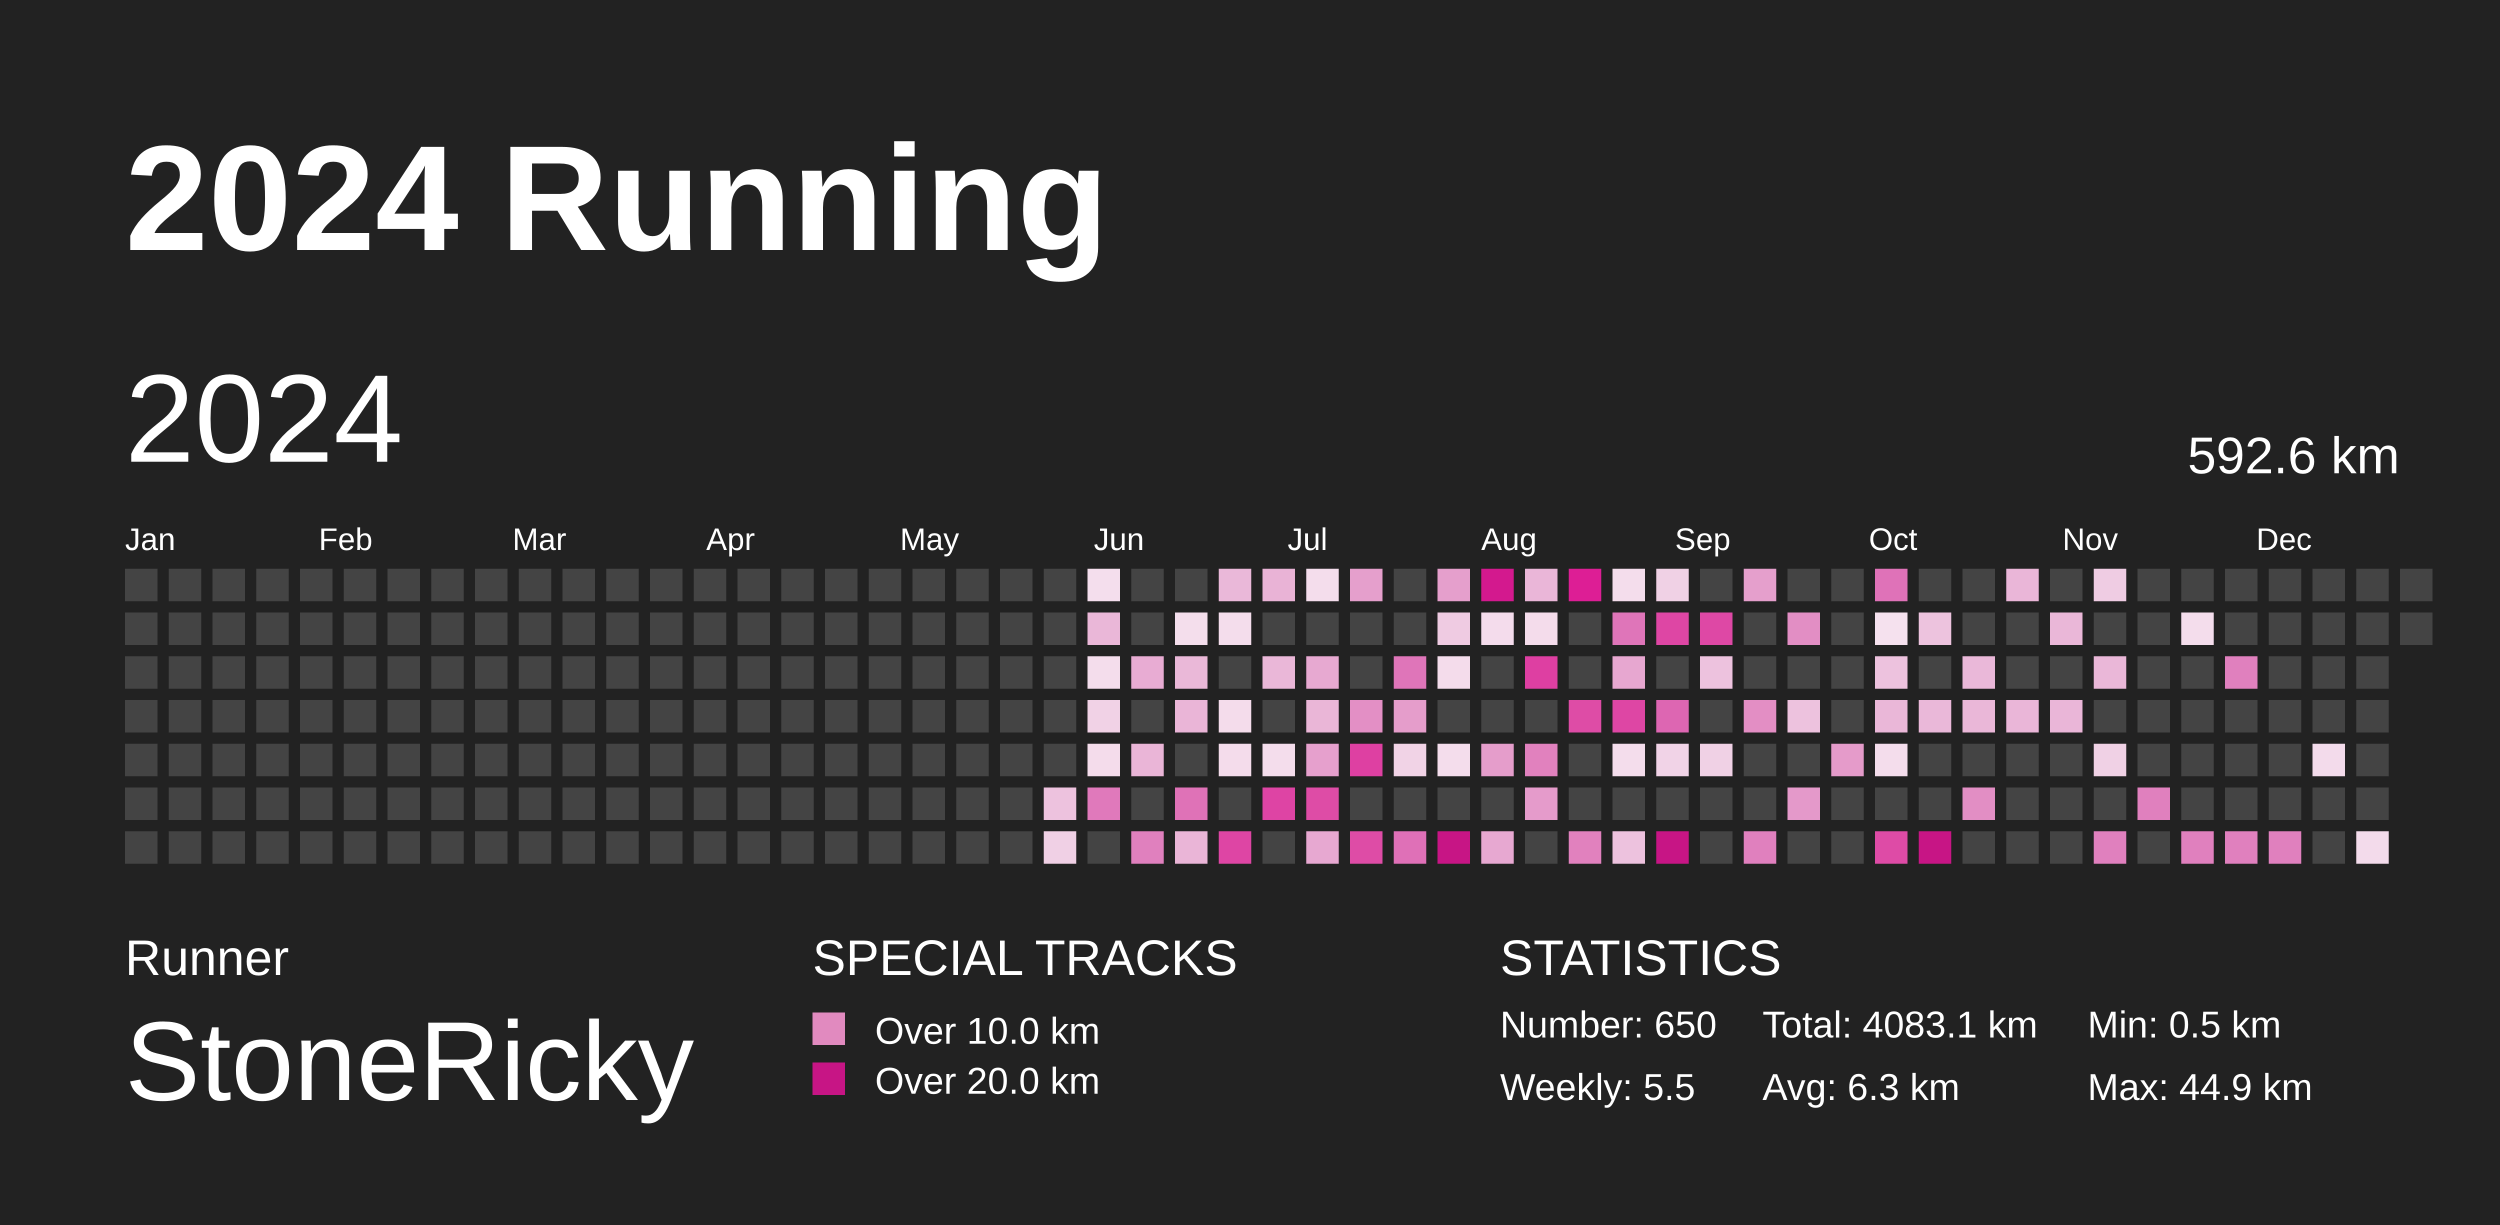
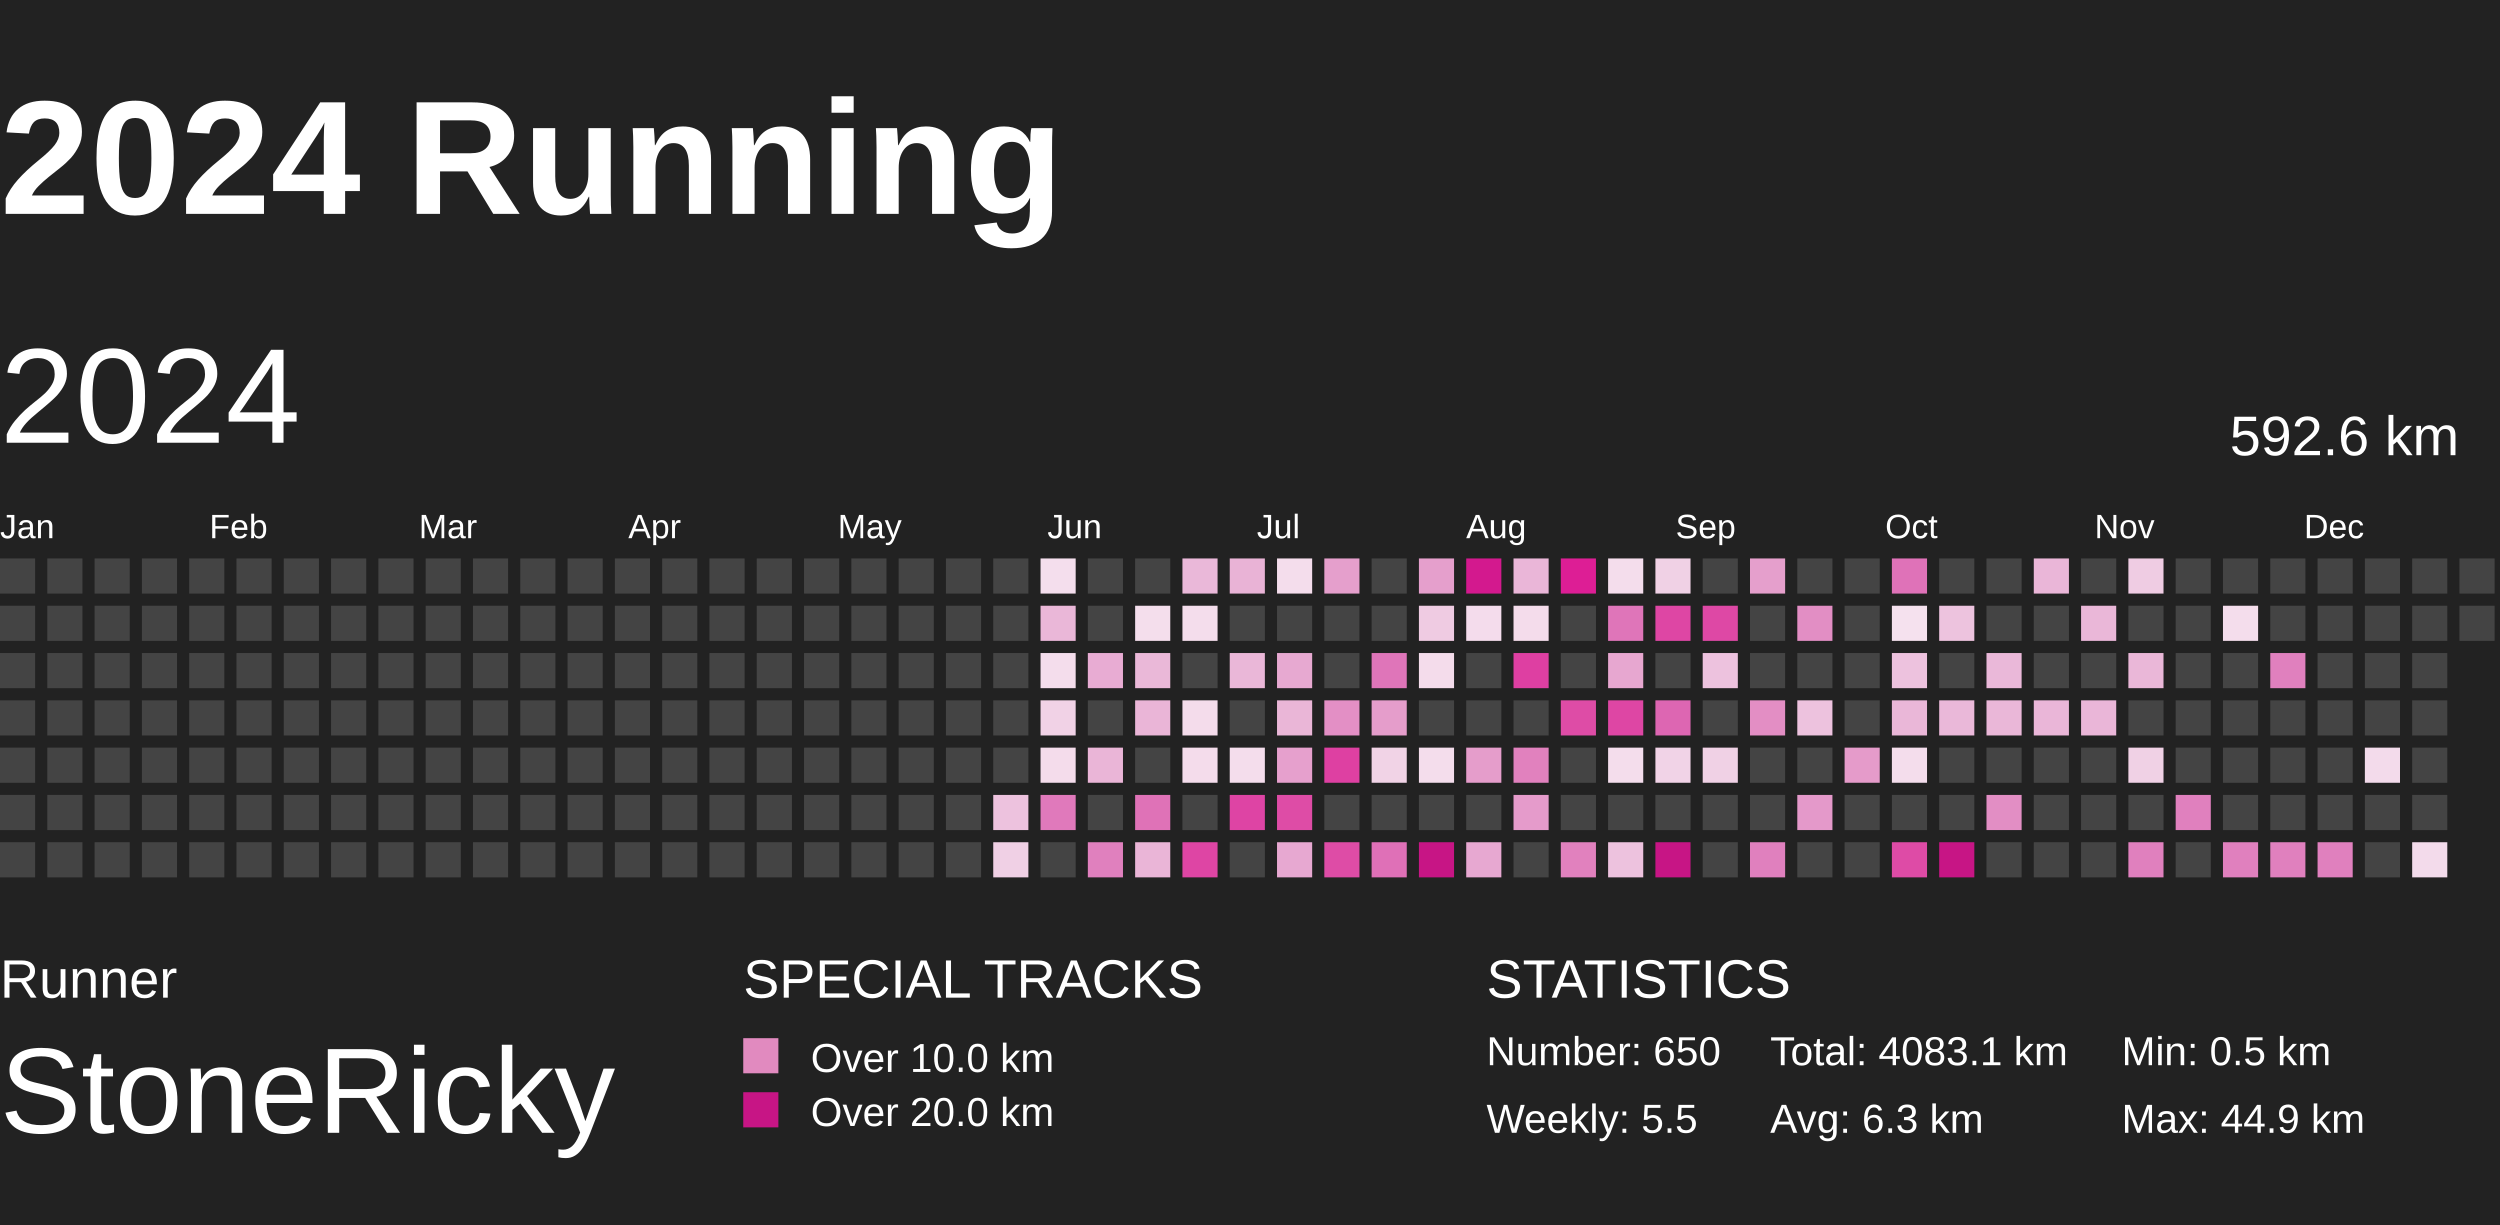
- <svg xmlns="http://www.w3.org/2000/svg" baseProfile="full" height="98mm" version="1.1" viewBox="0,0,200,98" width="200mm">
+ <svg xmlns="http://www.w3.org/2000/svg" baseProfile="full" height="98mm" version="1.1" viewBox="10,9,185,81" width="200mm">
  <defs>
    <pattern height="2" id="indoor-stripe" patternUnits="userSpaceOnUse" width="2">
      <line stroke="white" stroke-opacity="0.45" stroke-width="0.5" x1="0" x2="2" y1="2" y2="0" />
    </pattern>
  </defs>
  <rect fill="#222222" height="98" width="200" x="0" y="0" />
  <text fill="#FFFFFF" style="font-size:12px; font-family:Arial; font-weight:bold;" x="10" y="20">2024 Running</text>
  <text fill="#FFFFFF" style="font-size:4px; font-family:Arial" x="10" y="78">Runner</text>
  <text fill="#FFFFFF" style="font-size:9px; font-family:Arial" x="10" y="88">StoneRicky</text>
  <text fill="#FFFFFF" style="font-size:4px; font-family:Arial" x="65" y="78">SPECIAL TRACKS</text>
  <rect fill="#E18ABF" height="2.6" width="2.6" x="65" y="81" />
  <text fill="#FFFFFF" style="font-size:3px; font-family:Arial" x="70" y="83.5">Over 10.0 km</text>
  <rect fill="#C71585" height="2.6" width="2.6" x="65" y="85" />
  <text fill="#FFFFFF" style="font-size:3px; font-family:Arial" x="70" y="87.5">Over 20.0 km</text>
  <text fill="#FFFFFF" style="font-size:4px; font-family:Arial" x="120" y="78">STATISTICS</text>
  <text fill="#FFFFFF" style="font-size:3px; font-family:Arial" x="120" y="83">Number: 650</text>
  <text fill="#FFFFFF" style="font-size:3px; font-family:Arial" x="120" y="88">Weekly: 5.5</text>
  <text fill="#FFFFFF" style="font-size:3px; font-family:Arial" x="141" y="83">Total: 4083.1 km</text>
  <text fill="#FFFFFF" style="font-size:3px; font-family:Arial" x="141" y="88">Avg: 6.3 km</text>
  <text fill="#FFFFFF" style="font-size:3px; font-family:Arial" x="167" y="83">Min: 0.5 km</text>
  <text fill="#FFFFFF" style="font-size:3px; font-family:Arial" x="167" y="88">Max: 44.9 km</text>
  <text dominant-baseline="hanging" fill="#FFFFFF" style="font-size:10.0px; font-family:Arial;" x="10" y="30">2024</text>
  <text dominant-baseline="hanging" fill="#FFFFFF" style="font-size:4.125px; font-family:Arial;" x="175" y="35">592.6 km</text>
  <text fill="#FFFFFF" style="font-size:2.5px; font-family:Arial" x="10.0" y="44">Jan</text>
  <text fill="#FFFFFF" style="font-size:2.5px; font-family:Arial" x="25.5" y="44">Feb</text>
  <text fill="#FFFFFF" style="font-size:2.5px; font-family:Arial" x="41.0" y="44">Mar</text>
  <text fill="#FFFFFF" style="font-size:2.5px; font-family:Arial" x="56.5" y="44">Apr</text>
  <text fill="#FFFFFF" style="font-size:2.5px; font-family:Arial" x="72.0" y="44">May</text>
  <text fill="#FFFFFF" style="font-size:2.5px; font-family:Arial" x="87.5" y="44">Jun</text>
  <text fill="#FFFFFF" style="font-size:2.5px; font-family:Arial" x="103.0" y="44">Jul</text>
  <text fill="#FFFFFF" style="font-size:2.5px; font-family:Arial" x="118.5" y="44">Aug</text>
  <text fill="#FFFFFF" style="font-size:2.5px; font-family:Arial" x="134.0" y="44">Sep</text>
  <text fill="#FFFFFF" style="font-size:2.5px; font-family:Arial" x="149.5" y="44">Oct</text>
  <text fill="#FFFFFF" style="font-size:2.5px; font-family:Arial" x="165.0" y="44">Nov</text>
  <text fill="#FFFFFF" style="font-size:2.5px; font-family:Arial" x="180.5" y="44">Dec</text>
  <rect fill="#444444" height="2.6" width="2.6" x="10.0" y="45.5" />
  <rect fill="#444444" height="2.6" width="2.6" x="10.0" y="49.0" />
  <rect fill="#444444" height="2.6" width="2.6" x="10.0" y="52.5" />
  <rect fill="#444444" height="2.6" width="2.6" x="10.0" y="56.0" />
  <rect fill="#444444" height="2.6" width="2.6" x="10.0" y="59.5" />
  <rect fill="#444444" height="2.6" width="2.6" x="10.0" y="63.0" />
  <rect fill="#444444" height="2.6" width="2.6" x="10.0" y="66.5" />
  <rect fill="#444444" height="2.6" width="2.6" x="13.5" y="45.5" />
  <rect fill="#444444" height="2.6" width="2.6" x="13.5" y="49.0" />
  <rect fill="#444444" height="2.6" width="2.6" x="13.5" y="52.5" />
  <rect fill="#444444" height="2.6" width="2.6" x="13.5" y="56.0" />
  <rect fill="#444444" height="2.6" width="2.6" x="13.5" y="59.5" />
  <rect fill="#444444" height="2.6" width="2.6" x="13.5" y="63.0" />
  <rect fill="#444444" height="2.6" width="2.6" x="13.5" y="66.5" />
  <rect fill="#444444" height="2.6" width="2.6" x="17.0" y="45.5" />
  <rect fill="#444444" height="2.6" width="2.6" x="17.0" y="49.0" />
  <rect fill="#444444" height="2.6" width="2.6" x="17.0" y="52.5" />
  <rect fill="#444444" height="2.6" width="2.6" x="17.0" y="56.0" />
  <rect fill="#444444" height="2.6" width="2.6" x="17.0" y="59.5" />
  <rect fill="#444444" height="2.6" width="2.6" x="17.0" y="63.0" />
  <rect fill="#444444" height="2.6" width="2.6" x="17.0" y="66.5" />
  <rect fill="#444444" height="2.6" width="2.6" x="20.5" y="45.5" />
  <rect fill="#444444" height="2.6" width="2.6" x="20.5" y="49.0" />
  <rect fill="#444444" height="2.6" width="2.6" x="20.5" y="52.5" />
  <rect fill="#444444" height="2.6" width="2.6" x="20.5" y="56.0" />
  <rect fill="#444444" height="2.6" width="2.6" x="20.5" y="59.5" />
  <rect fill="#444444" height="2.6" width="2.6" x="20.5" y="63.0" />
  <rect fill="#444444" height="2.6" width="2.6" x="20.5" y="66.5" />
  <rect fill="#444444" height="2.6" width="2.6" x="24.0" y="45.5" />
  <rect fill="#444444" height="2.6" width="2.6" x="24.0" y="49.0" />
  <rect fill="#444444" height="2.6" width="2.6" x="24.0" y="52.5" />
  <rect fill="#444444" height="2.6" width="2.6" x="24.0" y="56.0" />
  <rect fill="#444444" height="2.6" width="2.6" x="24.0" y="59.5" />
  <rect fill="#444444" height="2.6" width="2.6" x="24.0" y="63.0" />
  <rect fill="#444444" height="2.6" width="2.6" x="24.0" y="66.5" />
  <rect fill="#444444" height="2.6" width="2.6" x="27.5" y="45.5" />
  <rect fill="#444444" height="2.6" width="2.6" x="27.5" y="49.0" />
  <rect fill="#444444" height="2.6" width="2.6" x="27.5" y="52.5" />
  <rect fill="#444444" height="2.6" width="2.6" x="27.5" y="56.0" />
  <rect fill="#444444" height="2.6" width="2.6" x="27.5" y="59.5" />
  <rect fill="#444444" height="2.6" width="2.6" x="27.5" y="63.0" />
  <rect fill="#444444" height="2.6" width="2.6" x="27.5" y="66.5" />
  <rect fill="#444444" height="2.6" width="2.6" x="31.0" y="45.5" />
  <rect fill="#444444" height="2.6" width="2.6" x="31.0" y="49.0" />
  <rect fill="#444444" height="2.6" width="2.6" x="31.0" y="52.5" />
  <rect fill="#444444" height="2.6" width="2.6" x="31.0" y="56.0" />
  <rect fill="#444444" height="2.6" width="2.6" x="31.0" y="59.5" />
  <rect fill="#444444" height="2.6" width="2.6" x="31.0" y="63.0" />
  <rect fill="#444444" height="2.6" width="2.6" x="31.0" y="66.5" />
  <rect fill="#444444" height="2.6" width="2.6" x="34.5" y="45.5" />
  <rect fill="#444444" height="2.6" width="2.6" x="34.5" y="49.0" />
  <rect fill="#444444" height="2.6" width="2.6" x="34.5" y="52.5" />
  <rect fill="#444444" height="2.6" width="2.6" x="34.5" y="56.0" />
  <rect fill="#444444" height="2.6" width="2.6" x="34.5" y="59.5" />
  <rect fill="#444444" height="2.6" width="2.6" x="34.5" y="63.0" />
  <rect fill="#444444" height="2.6" width="2.6" x="34.5" y="66.5" />
  <rect fill="#444444" height="2.6" width="2.6" x="38.0" y="45.5" />
  <rect fill="#444444" height="2.6" width="2.6" x="38.0" y="49.0" />
  <rect fill="#444444" height="2.6" width="2.6" x="38.0" y="52.5" />
  <rect fill="#444444" height="2.6" width="2.6" x="38.0" y="56.0" />
  <rect fill="#444444" height="2.6" width="2.6" x="38.0" y="59.5" />
  <rect fill="#444444" height="2.6" width="2.6" x="38.0" y="63.0" />
  <rect fill="#444444" height="2.6" width="2.6" x="38.0" y="66.5" />
  <rect fill="#444444" height="2.6" width="2.6" x="41.5" y="45.5" />
  <rect fill="#444444" height="2.6" width="2.6" x="41.5" y="49.0" />
  <rect fill="#444444" height="2.6" width="2.6" x="41.5" y="52.5" />
  <rect fill="#444444" height="2.6" width="2.6" x="41.5" y="56.0" />
  <rect fill="#444444" height="2.6" width="2.6" x="41.5" y="59.5" />
  <rect fill="#444444" height="2.6" width="2.6" x="41.5" y="63.0" />
  <rect fill="#444444" height="2.6" width="2.6" x="41.5" y="66.5" />
  <rect fill="#444444" height="2.6" width="2.6" x="45.0" y="45.5" />
  <rect fill="#444444" height="2.6" width="2.6" x="45.0" y="49.0" />
  <rect fill="#444444" height="2.6" width="2.6" x="45.0" y="52.5" />
  <rect fill="#444444" height="2.6" width="2.6" x="45.0" y="56.0" />
  <rect fill="#444444" height="2.6" width="2.6" x="45.0" y="59.5" />
  <rect fill="#444444" height="2.6" width="2.6" x="45.0" y="63.0" />
  <rect fill="#444444" height="2.6" width="2.6" x="45.0" y="66.5" />
  <rect fill="#444444" height="2.6" width="2.6" x="48.5" y="45.5" />
  <rect fill="#444444" height="2.6" width="2.6" x="48.5" y="49.0" />
  <rect fill="#444444" height="2.6" width="2.6" x="48.5" y="52.5" />
  <rect fill="#444444" height="2.6" width="2.6" x="48.5" y="56.0" />
  <rect fill="#444444" height="2.6" width="2.6" x="48.5" y="59.5" />
  <rect fill="#444444" height="2.6" width="2.6" x="48.5" y="63.0" />
  <rect fill="#444444" height="2.6" width="2.6" x="48.5" y="66.5" />
  <rect fill="#444444" height="2.6" width="2.6" x="52.0" y="45.5" />
  <rect fill="#444444" height="2.6" width="2.6" x="52.0" y="49.0" />
  <rect fill="#444444" height="2.6" width="2.6" x="52.0" y="52.5" />
  <rect fill="#444444" height="2.6" width="2.6" x="52.0" y="56.0" />
  <rect fill="#444444" height="2.6" width="2.6" x="52.0" y="59.5" />
  <rect fill="#444444" height="2.6" width="2.6" x="52.0" y="63.0" />
  <rect fill="#444444" height="2.6" width="2.6" x="52.0" y="66.5" />
  <rect fill="#444444" height="2.6" width="2.6" x="55.5" y="45.5" />
  <rect fill="#444444" height="2.6" width="2.6" x="55.5" y="49.0" />
  <rect fill="#444444" height="2.6" width="2.6" x="55.5" y="52.5" />
  <rect fill="#444444" height="2.6" width="2.6" x="55.5" y="56.0" />
  <rect fill="#444444" height="2.6" width="2.6" x="55.5" y="59.5" />
  <rect fill="#444444" height="2.6" width="2.6" x="55.5" y="63.0" />
  <rect fill="#444444" height="2.6" width="2.6" x="55.5" y="66.5" />
  <rect fill="#444444" height="2.6" width="2.6" x="59.0" y="45.5" />
  <rect fill="#444444" height="2.6" width="2.6" x="59.0" y="49.0" />
  <rect fill="#444444" height="2.6" width="2.6" x="59.0" y="52.5" />
  <rect fill="#444444" height="2.6" width="2.6" x="59.0" y="56.0" />
  <rect fill="#444444" height="2.6" width="2.6" x="59.0" y="59.5" />
  <rect fill="#444444" height="2.6" width="2.6" x="59.0" y="63.0" />
  <rect fill="#444444" height="2.6" width="2.6" x="59.0" y="66.5" />
  <rect fill="#444444" height="2.6" width="2.6" x="62.5" y="45.5" />
  <rect fill="#444444" height="2.6" width="2.6" x="62.5" y="49.0" />
  <rect fill="#444444" height="2.6" width="2.6" x="62.5" y="52.5" />
  <rect fill="#444444" height="2.6" width="2.6" x="62.5" y="56.0" />
  <rect fill="#444444" height="2.6" width="2.6" x="62.5" y="59.5" />
  <rect fill="#444444" height="2.6" width="2.6" x="62.5" y="63.0" />
  <rect fill="#444444" height="2.6" width="2.6" x="62.5" y="66.5" />
  <rect fill="#444444" height="2.6" width="2.6" x="66.0" y="45.5" />
  <rect fill="#444444" height="2.6" width="2.6" x="66.0" y="49.0" />
  <rect fill="#444444" height="2.6" width="2.6" x="66.0" y="52.5" />
  <rect fill="#444444" height="2.6" width="2.6" x="66.0" y="56.0" />
  <rect fill="#444444" height="2.6" width="2.6" x="66.0" y="59.5" />
  <rect fill="#444444" height="2.6" width="2.6" x="66.0" y="63.0" />
  <rect fill="#444444" height="2.6" width="2.6" x="66.0" y="66.5" />
  <rect fill="#444444" height="2.6" width="2.6" x="69.5" y="45.5" />
  <rect fill="#444444" height="2.6" width="2.6" x="69.5" y="49.0" />
  <rect fill="#444444" height="2.6" width="2.6" x="69.5" y="52.5" />
  <rect fill="#444444" height="2.6" width="2.6" x="69.5" y="56.0" />
  <rect fill="#444444" height="2.6" width="2.6" x="69.5" y="59.5" />
  <rect fill="#444444" height="2.6" width="2.6" x="69.5" y="63.0" />
  <rect fill="#444444" height="2.6" width="2.6" x="69.5" y="66.5" />
  <rect fill="#444444" height="2.6" width="2.6" x="73.0" y="45.5" />
  <rect fill="#444444" height="2.6" width="2.6" x="73.0" y="49.0" />
  <rect fill="#444444" height="2.6" width="2.6" x="73.0" y="52.5" />
  <rect fill="#444444" height="2.6" width="2.6" x="73.0" y="56.0" />
  <rect fill="#444444" height="2.6" width="2.6" x="73.0" y="59.5" />
  <rect fill="#444444" height="2.6" width="2.6" x="73.0" y="63.0" />
  <rect fill="#444444" height="2.6" width="2.6" x="73.0" y="66.5" />
  <rect fill="#444444" height="2.6" width="2.6" x="76.5" y="45.5" />
  <rect fill="#444444" height="2.6" width="2.6" x="76.5" y="49.0" />
  <rect fill="#444444" height="2.6" width="2.6" x="76.5" y="52.5" />
  <rect fill="#444444" height="2.6" width="2.6" x="76.5" y="56.0" />
  <rect fill="#444444" height="2.6" width="2.6" x="76.5" y="59.5" />
  <rect fill="#444444" height="2.6" width="2.6" x="76.5" y="63.0" />
  <rect fill="#444444" height="2.6" width="2.6" x="76.5" y="66.5" />
  <rect fill="#444444" height="2.6" width="2.6" x="80.0" y="45.5" />
  <rect fill="#444444" height="2.6" width="2.6" x="80.0" y="49.0" />
  <rect fill="#444444" height="2.6" width="2.6" x="80.0" y="52.5" />
  <rect fill="#444444" height="2.6" width="2.6" x="80.0" y="56.0" />
  <rect fill="#444444" height="2.6" width="2.6" x="80.0" y="59.5" />
  <rect fill="#444444" height="2.6" width="2.6" x="80.0" y="63.0" />
  <rect fill="#444444" height="2.6" width="2.6" x="80.0" y="66.5" />
  <rect fill="#444444" height="2.6" width="2.6" x="83.5" y="45.5" />
  <rect fill="#444444" height="2.6" width="2.6" x="83.5" y="49.0" />
  <rect fill="#444444" height="2.6" width="2.6" x="83.5" y="52.5" />
  <rect fill="#444444" height="2.6" width="2.6" x="83.5" y="56.0" />
  <rect fill="#444444" height="2.6" width="2.6" x="83.5" y="59.5" />
  <rect fill="#edc2de" height="2.6" width="2.6" x="83.5" y="63.0" />
  <rect fill="#f0d0e5" height="2.6" width="2.6" x="83.5" y="66.5" />
  <rect fill="#f4deed" height="2.6" width="2.6" x="87.0" y="45.5" />
  <rect fill="#eab7d8" height="2.6" width="2.6" x="87.0" y="49.0" />
  <rect fill="#f4ddec" height="2.6" width="2.6" x="87.0" y="52.5" />
  <rect fill="#f1d2e6" height="2.6" width="2.6" x="87.0" y="56.0" />
  <rect fill="#f4dceb" height="2.6" width="2.6" x="87.0" y="59.5" />
  <rect fill="#e079bb" height="2.6" width="2.6" x="87.0" y="63.0" />
  <rect fill="#444444" height="2.6" width="2.6" x="87.0" y="66.5" />
  <rect fill="#444444" height="2.6" width="2.6" x="90.5" y="45.5" />
  <rect fill="#444444" height="2.6" width="2.6" x="90.5" y="49.0" />
  <rect fill="#e8acd3" height="2.6" width="2.6" x="90.5" y="52.5" />
  <rect fill="#444444" height="2.6" width="2.6" x="90.5" y="56.0" />
  <rect fill="#eab5d7" height="2.6" width="2.6" x="90.5" y="59.5" />
  <rect fill="#444444" height="2.6" width="2.6" x="90.5" y="63.0" />
  <rect fill="#e080be" height="2.6" width="2.6" x="90.5" y="66.5" />
  <rect fill="#444444" height="2.6" width="2.6" x="94.0" y="45.5" />
  <rect fill="#f4deec" height="2.6" width="2.6" x="94.0" y="49.0" />
  <rect fill="#eab8d8" height="2.6" width="2.6" x="94.0" y="52.5" />
  <rect fill="#eab5d7" height="2.6" width="2.6" x="94.0" y="56.0" />
  <rect fill="#444444" height="2.6" width="2.6" x="94.0" y="59.5" />
  <rect fill="#df72b7" height="2.6" width="2.6" x="94.0" y="63.0" />
  <rect fill="#eab5d7" height="2.6" width="2.6" x="94.0" y="66.5" />
  <rect fill="#eab8d9" height="2.6" width="2.6" x="97.5" y="45.5" />
  <rect fill="#f4ddec" height="2.6" width="2.6" x="97.5" y="49.0" />
  <rect fill="#444444" height="2.6" width="2.6" x="97.5" y="52.5" />
  <rect fill="#f4dceb" height="2.6" width="2.6" x="97.5" y="56.0" />
  <rect fill="#f4dceb" height="2.6" width="2.6" x="97.5" y="59.5" />
  <rect fill="#444444" height="2.6" width="2.6" x="97.5" y="63.0" />
  <rect fill="#de45a4" height="2.6" width="2.6" x="97.5" y="66.5" />
  <rect fill="#e9b3d6" height="2.6" width="2.6" x="101.0" y="45.5" />
  <rect fill="#444444" height="2.6" width="2.6" x="101.0" y="49.0" />
  <rect fill="#eab7d8" height="2.6" width="2.6" x="101.0" y="52.5" />
  <rect fill="#444444" height="2.6" width="2.6" x="101.0" y="56.0" />
  <rect fill="#f4ddec" height="2.6" width="2.6" x="101.0" y="59.5" />
  <rect fill="#de44a4" height="2.6" width="2.6" x="101.0" y="63.0" />
  <rect fill="#444444" height="2.6" width="2.6" x="101.0" y="66.5" />
  <rect fill="#f4ddec" height="2.6" width="2.6" x="104.5" y="45.5" />
  <rect fill="#444444" height="2.6" width="2.6" x="104.5" y="49.0" />
  <rect fill="#e7a9d1" height="2.6" width="2.6" x="104.5" y="52.5" />
  <rect fill="#eab6d7" height="2.6" width="2.6" x="104.5" y="56.0" />
  <rect fill="#e6a0cd" height="2.6" width="2.6" x="104.5" y="59.5" />
  <rect fill="#de4ca6" height="2.6" width="2.6" x="104.5" y="63.0" />
  <rect fill="#e7a8d1" height="2.6" width="2.6" x="104.5" y="66.5" />
  <rect fill="#e59fcc" height="2.6" width="2.6" x="108.0" y="45.5" />
  <rect fill="#444444" height="2.6" width="2.6" x="108.0" y="49.0" />
  <rect fill="#444444" height="2.6" width="2.6" x="108.0" y="52.5" />
  <rect fill="#e38fc5" height="2.6" width="2.6" x="108.0" y="56.0" />
  <rect fill="#de40a2" height="2.6" width="2.6" x="108.0" y="59.5" />
  <rect fill="#444444" height="2.6" width="2.6" x="108.0" y="63.0" />
  <rect fill="#de4ca6" height="2.6" width="2.6" x="108.0" y="66.5" />
  <rect fill="#444444" height="2.6" width="2.6" x="111.5" y="45.5" />
  <rect fill="#444444" height="2.6" width="2.6" x="111.5" y="49.0" />
  <rect fill="#df75b9" height="2.6" width="2.6" x="111.5" y="52.5" />
  <rect fill="#e59dcb" height="2.6" width="2.6" x="111.5" y="56.0" />
  <rect fill="#f1d3e6" height="2.6" width="2.6" x="111.5" y="59.5" />
  <rect fill="#444444" height="2.6" width="2.6" x="111.5" y="63.0" />
  <rect fill="#df70b7" height="2.6" width="2.6" x="111.5" y="66.5" />
  <rect fill="#e59fcc" height="2.6" width="2.6" x="115.0" y="45.5" />
  <rect fill="#efcbe2" height="2.6" width="2.6" x="115.0" y="49.0" />
  <rect fill="#f4dceb" height="2.6" width="2.6" x="115.0" y="52.5" />
  <rect fill="#444444" height="2.6" width="2.6" x="115.0" y="56.0" />
  <rect fill="#f4ddec" height="2.6" width="2.6" x="115.0" y="59.5" />
  <rect fill="#444444" height="2.6" width="2.6" x="115.0" y="63.0" />
  <rect fill="#C71585" height="2.6" width="2.6" x="115.0" y="66.5" />
  <rect fill="#d3198e" height="2.6" width="2.6" x="118.5" y="45.5" />
  <rect fill="#f4dcec" height="2.6" width="2.6" x="118.5" y="49.0" />
  <rect fill="#444444" height="2.6" width="2.6" x="118.5" y="52.5" />
  <rect fill="#444444" height="2.6" width="2.6" x="118.5" y="56.0" />
  <rect fill="#e59dcb" height="2.6" width="2.6" x="118.5" y="59.5" />
  <rect fill="#444444" height="2.6" width="2.6" x="118.5" y="63.0" />
  <rect fill="#e7a8d1" height="2.6" width="2.6" x="118.5" y="66.5" />
  <rect fill="#eab6d8" height="2.6" width="2.6" x="122.0" y="45.5" />
  <rect fill="#f4dceb" height="2.6" width="2.6" x="122.0" y="49.0" />
  <rect fill="#de3fa2" height="2.6" width="2.6" x="122.0" y="52.5" />
  <rect fill="#444444" height="2.6" width="2.6" x="122.0" y="56.0" />
  <rect fill="#e181be" height="2.6" width="2.6" x="122.0" y="59.5" />
  <rect fill="#e59bcb" height="2.6" width="2.6" x="122.0" y="63.0" />
  <rect fill="#444444" height="2.6" width="2.6" x="122.0" y="66.5" />
  <rect fill="#dd1e95" height="2.6" width="2.6" x="125.5" y="45.5" />
  <rect fill="#444444" height="2.6" width="2.6" x="125.5" y="49.0" />
  <rect fill="#444444" height="2.6" width="2.6" x="125.5" y="52.5" />
  <rect fill="#de4ca6" height="2.6" width="2.6" x="125.5" y="56.0" />
  <rect fill="#444444" height="2.6" width="2.6" x="125.5" y="59.5" />
  <rect fill="#444444" height="2.6" width="2.6" x="125.5" y="63.0" />
  <rect fill="#e181be" height="2.6" width="2.6" x="125.5" y="66.5" />
  <rect fill="#f4ddec" height="2.6" width="2.6" x="129.0" y="45.5" />
  <rect fill="#df75b9" height="2.6" width="2.6" x="129.0" y="49.0" />
  <rect fill="#e7a7d0" height="2.6" width="2.6" x="129.0" y="52.5" />
  <rect fill="#de46a4" height="2.6" width="2.6" x="129.0" y="56.0" />
  <rect fill="#f4ddec" height="2.6" width="2.6" x="129.0" y="59.5" />
  <rect fill="#444444" height="2.6" width="2.6" x="129.0" y="63.0" />
  <rect fill="#edc2de" height="2.6" width="2.6" x="129.0" y="66.5" />
  <rect fill="#f0d1e5" height="2.6" width="2.6" x="132.5" y="45.5" />
  <rect fill="#de46a4" height="2.6" width="2.6" x="132.5" y="49.0" />
  <rect fill="#444444" height="2.6" width="2.6" x="132.5" y="52.5" />
  <rect fill="#dd66b2" height="2.6" width="2.6" x="132.5" y="56.0" />
  <rect fill="#f1d3e7" height="2.6" width="2.6" x="132.5" y="59.5" />
  <rect fill="#444444" height="2.6" width="2.6" x="132.5" y="63.0" />
  <rect fill="#C71585" height="2.6" width="2.6" x="132.5" y="66.5" />
  <rect fill="#444444" height="2.6" width="2.6" x="136.0" y="45.5" />
  <rect fill="#de48a5" height="2.6" width="2.6" x="136.0" y="49.0" />
  <rect fill="#edc2de" height="2.6" width="2.6" x="136.0" y="52.5" />
  <rect fill="#444444" height="2.6" width="2.6" x="136.0" y="56.0" />
  <rect fill="#f0d1e5" height="2.6" width="2.6" x="136.0" y="59.5" />
  <rect fill="#444444" height="2.6" width="2.6" x="136.0" y="63.0" />
  <rect fill="#444444" height="2.6" width="2.6" x="136.0" y="66.5" />
  <rect fill="#e59fcc" height="2.6" width="2.6" x="139.5" y="45.5" />
  <rect fill="#444444" height="2.6" width="2.6" x="139.5" y="49.0" />
  <rect fill="#444444" height="2.6" width="2.6" x="139.5" y="52.5" />
  <rect fill="#e38ec4" height="2.6" width="2.6" x="139.5" y="56.0" />
  <rect fill="#444444" height="2.6" width="2.6" x="139.5" y="59.5" />
  <rect fill="#444444" height="2.6" width="2.6" x="139.5" y="63.0" />
  <rect fill="#e080be" height="2.6" width="2.6" x="139.5" y="66.5" />
  <rect fill="#444444" height="2.6" width="2.6" x="143.0" y="45.5" />
  <rect fill="#e28ec4" height="2.6" width="2.6" x="143.0" y="49.0" />
  <rect fill="#444444" height="2.6" width="2.6" x="143.0" y="52.5" />
  <rect fill="#edc2de" height="2.6" width="2.6" x="143.0" y="56.0" />
  <rect fill="#444444" height="2.6" width="2.6" x="143.0" y="59.5" />
  <rect fill="#e499ca" height="2.6" width="2.6" x="143.0" y="63.0" />
  <rect fill="#444444" height="2.6" width="2.6" x="143.0" y="66.5" />
  <rect fill="#444444" height="2.6" width="2.6" x="146.5" y="45.5" />
  <rect fill="#444444" height="2.6" width="2.6" x="146.5" y="49.0" />
  <rect fill="#444444" height="2.6" width="2.6" x="146.5" y="52.5" />
  <rect fill="#444444" height="2.6" width="2.6" x="146.5" y="56.0" />
  <rect fill="#e59bca" height="2.6" width="2.6" x="146.5" y="59.5" />
  <rect fill="#444444" height="2.6" width="2.6" x="146.5" y="63.0" />
  <rect fill="#444444" height="2.6" width="2.6" x="146.5" y="66.5" />
  <rect fill="#df72b8" height="2.6" width="2.6" x="150.0" y="45.5" />
  <rect fill="#f5e1ee" height="2.6" width="2.6" x="150.0" y="49.0" />
  <rect fill="#edc2de" height="2.6" width="2.6" x="150.0" y="52.5" />
  <rect fill="#eab7d8" height="2.6" width="2.6" x="150.0" y="56.0" />
  <rect fill="#f4ddec" height="2.6" width="2.6" x="150.0" y="59.5" />
  <rect fill="#444444" height="2.6" width="2.6" x="150.0" y="63.0" />
  <rect fill="#de4ba6" height="2.6" width="2.6" x="150.0" y="66.5" />
  <rect fill="#444444" height="2.6" width="2.6" x="153.5" y="45.5" />
  <rect fill="#edc3de" height="2.6" width="2.6" x="153.5" y="49.0" />
  <rect fill="#444444" height="2.6" width="2.6" x="153.5" y="52.5" />
  <rect fill="#eab8d9" height="2.6" width="2.6" x="153.5" y="56.0" />
  <rect fill="#444444" height="2.6" width="2.6" x="153.5" y="59.5" />
  <rect fill="#444444" height="2.6" width="2.6" x="153.5" y="63.0" />
  <rect fill="#C71585" height="2.6" width="2.6" x="153.5" y="66.5" />
  <rect fill="#444444" height="2.6" width="2.6" x="157.0" y="45.5" />
  <rect fill="#444444" height="2.6" width="2.6" x="157.0" y="49.0" />
  <rect fill="#eab8d9" height="2.6" width="2.6" x="157.0" y="52.5" />
  <rect fill="#eab7d8" height="2.6" width="2.6" x="157.0" y="56.0" />
  <rect fill="#444444" height="2.6" width="2.6" x="157.0" y="59.5" />
  <rect fill="#e28ec4" height="2.6" width="2.6" x="157.0" y="63.0" />
  <rect fill="#444444" height="2.6" width="2.6" x="157.0" y="66.5" />
  <rect fill="#eab6d8" height="2.6" width="2.6" x="160.5" y="45.5" />
  <rect fill="#444444" height="2.6" width="2.6" x="160.5" y="49.0" />
  <rect fill="#444444" height="2.6" width="2.6" x="160.5" y="52.5" />
  <rect fill="#eab6d8" height="2.6" width="2.6" x="160.5" y="56.0" />
  <rect fill="#444444" height="2.6" width="2.6" x="160.5" y="59.5" />
  <rect fill="#444444" height="2.6" width="2.6" x="160.5" y="63.0" />
  <rect fill="#444444" height="2.6" width="2.6" x="160.5" y="66.5" />
  <rect fill="#444444" height="2.6" width="2.6" x="164.0" y="45.5" />
  <rect fill="#eab7d8" height="2.6" width="2.6" x="164.0" y="49.0" />
  <rect fill="#444444" height="2.6" width="2.6" x="164.0" y="52.5" />
  <rect fill="#eab6d8" height="2.6" width="2.6" x="164.0" y="56.0" />
  <rect fill="#444444" height="2.6" width="2.6" x="164.0" y="59.5" />
  <rect fill="#444444" height="2.6" width="2.6" x="164.0" y="63.0" />
  <rect fill="#444444" height="2.6" width="2.6" x="164.0" y="66.5" />
  <rect fill="#efcce3" height="2.6" width="2.6" x="167.5" y="45.5" />
  <rect fill="#444444" height="2.6" width="2.6" x="167.5" y="49.0" />
  <rect fill="#eab7d8" height="2.6" width="2.6" x="167.5" y="52.5" />
  <rect fill="#444444" height="2.6" width="2.6" x="167.5" y="56.0" />
  <rect fill="#f0d1e5" height="2.6" width="2.6" x="167.5" y="59.5" />
  <rect fill="#444444" height="2.6" width="2.6" x="167.5" y="63.0" />
  <rect fill="#e080be" height="2.6" width="2.6" x="167.5" y="66.5" />
  <rect fill="#444444" height="2.6" width="2.6" x="171.0" y="45.5" />
  <rect fill="#444444" height="2.6" width="2.6" x="171.0" y="49.0" />
  <rect fill="#444444" height="2.6" width="2.6" x="171.0" y="52.5" />
  <rect fill="#444444" height="2.6" width="2.6" x="171.0" y="56.0" />
  <rect fill="#444444" height="2.6" width="2.6" x="171.0" y="59.5" />
  <rect fill="#e080be" height="2.6" width="2.6" x="171.0" y="63.0" />
  <rect fill="#444444" height="2.6" width="2.6" x="171.0" y="66.5" />
  <rect fill="#444444" height="2.6" width="2.6" x="174.5" y="45.5" />
  <rect fill="#f4ddec" height="2.6" width="2.6" x="174.5" y="49.0" />
  <rect fill="#444444" height="2.6" width="2.6" x="174.5" y="52.5" />
  <rect fill="#444444" height="2.6" width="2.6" x="174.5" y="56.0" />
  <rect fill="#444444" height="2.6" width="2.6" x="174.5" y="59.5" />
  <rect fill="#444444" height="2.6" width="2.6" x="174.5" y="63.0" />
  <rect fill="#e080be" height="2.6" width="2.6" x="174.5" y="66.5" />
  <rect fill="#444444" height="2.6" width="2.6" x="178.0" y="45.5" />
  <rect fill="#444444" height="2.6" width="2.6" x="178.0" y="49.0" />
  <rect fill="#e080be" height="2.6" width="2.6" x="178.0" y="52.5" />
  <rect fill="#444444" height="2.6" width="2.6" x="178.0" y="56.0" />
  <rect fill="#444444" height="2.6" width="2.6" x="178.0" y="59.5" />
  <rect fill="#444444" height="2.6" width="2.6" x="178.0" y="63.0" />
  <rect fill="#e080be" height="2.6" width="2.6" x="178.0" y="66.5" />
  <rect fill="#444444" height="2.6" width="2.6" x="181.5" y="45.5" />
  <rect fill="#444444" height="2.6" width="2.6" x="181.5" y="49.0" />
  <rect fill="#444444" height="2.6" width="2.6" x="181.5" y="52.5" />
  <rect fill="#444444" height="2.6" width="2.6" x="181.5" y="56.0" />
  <rect fill="#444444" height="2.6" width="2.6" x="181.5" y="59.5" />
  <rect fill="#444444" height="2.6" width="2.6" x="181.5" y="63.0" />
  <rect fill="#e080be" height="2.6" width="2.6" x="181.5" y="66.5" />
  <rect fill="#444444" height="2.6" width="2.6" x="185.0" y="45.5" />
  <rect fill="#444444" height="2.6" width="2.6" x="185.0" y="49.0" />
  <rect fill="#444444" height="2.6" width="2.6" x="185.0" y="52.5" />
  <rect fill="#444444" height="2.6" width="2.6" x="185.0" y="56.0" />
  <rect fill="#f3dbeb" height="2.6" width="2.6" x="185.0" y="59.5" />
  <rect fill="#444444" height="2.6" width="2.6" x="185.0" y="63.0" />
  <rect fill="#444444" height="2.6" width="2.6" x="185.0" y="66.5" />
  <rect fill="#444444" height="2.6" width="2.6" x="188.5" y="45.5" />
  <rect fill="#444444" height="2.6" width="2.6" x="188.5" y="49.0" />
  <rect fill="#444444" height="2.6" width="2.6" x="188.5" y="52.5" />
  <rect fill="#444444" height="2.6" width="2.6" x="188.5" y="56.0" />
  <rect fill="#444444" height="2.6" width="2.6" x="188.5" y="59.5" />
  <rect fill="#444444" height="2.6" width="2.6" x="188.5" y="63.0" />
  <rect fill="#f3dbeb" height="2.6" width="2.6" x="188.5" y="66.5" />
  <rect fill="#444444" height="2.6" width="2.6" x="192.0" y="45.5" />
  <rect fill="#444444" height="2.6" width="2.6" x="192.0" y="49.0" />
</svg>
